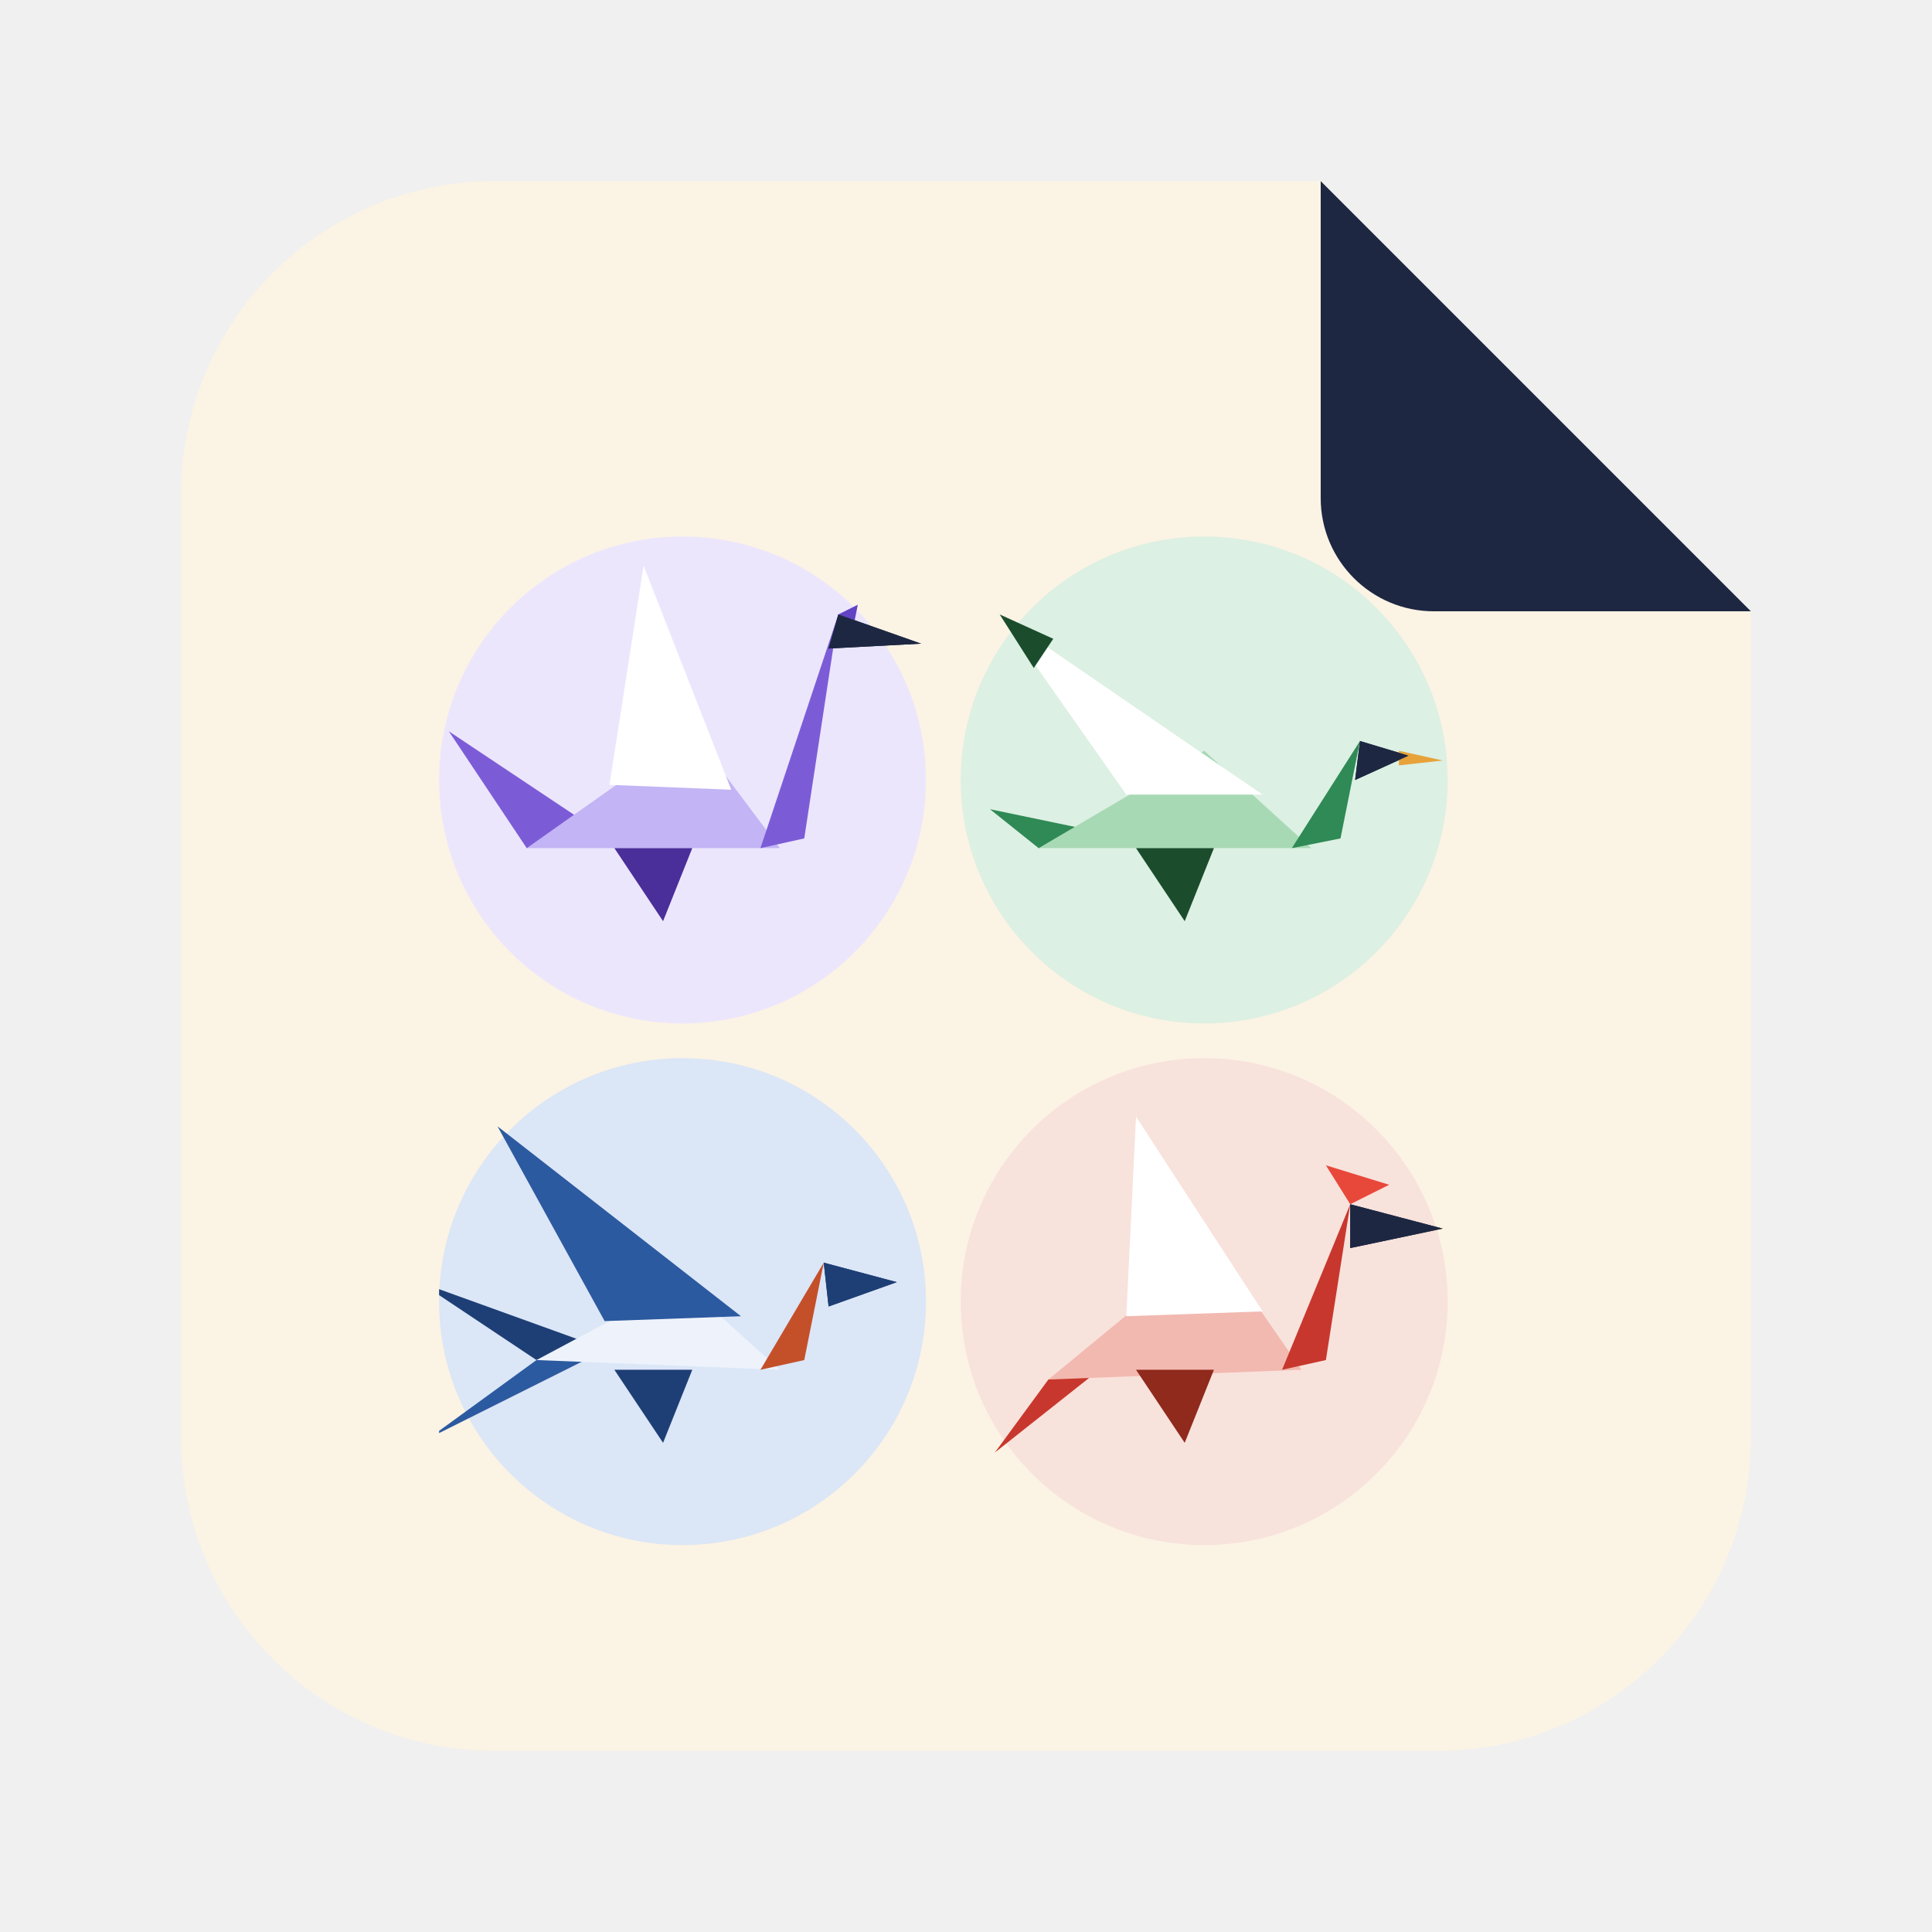
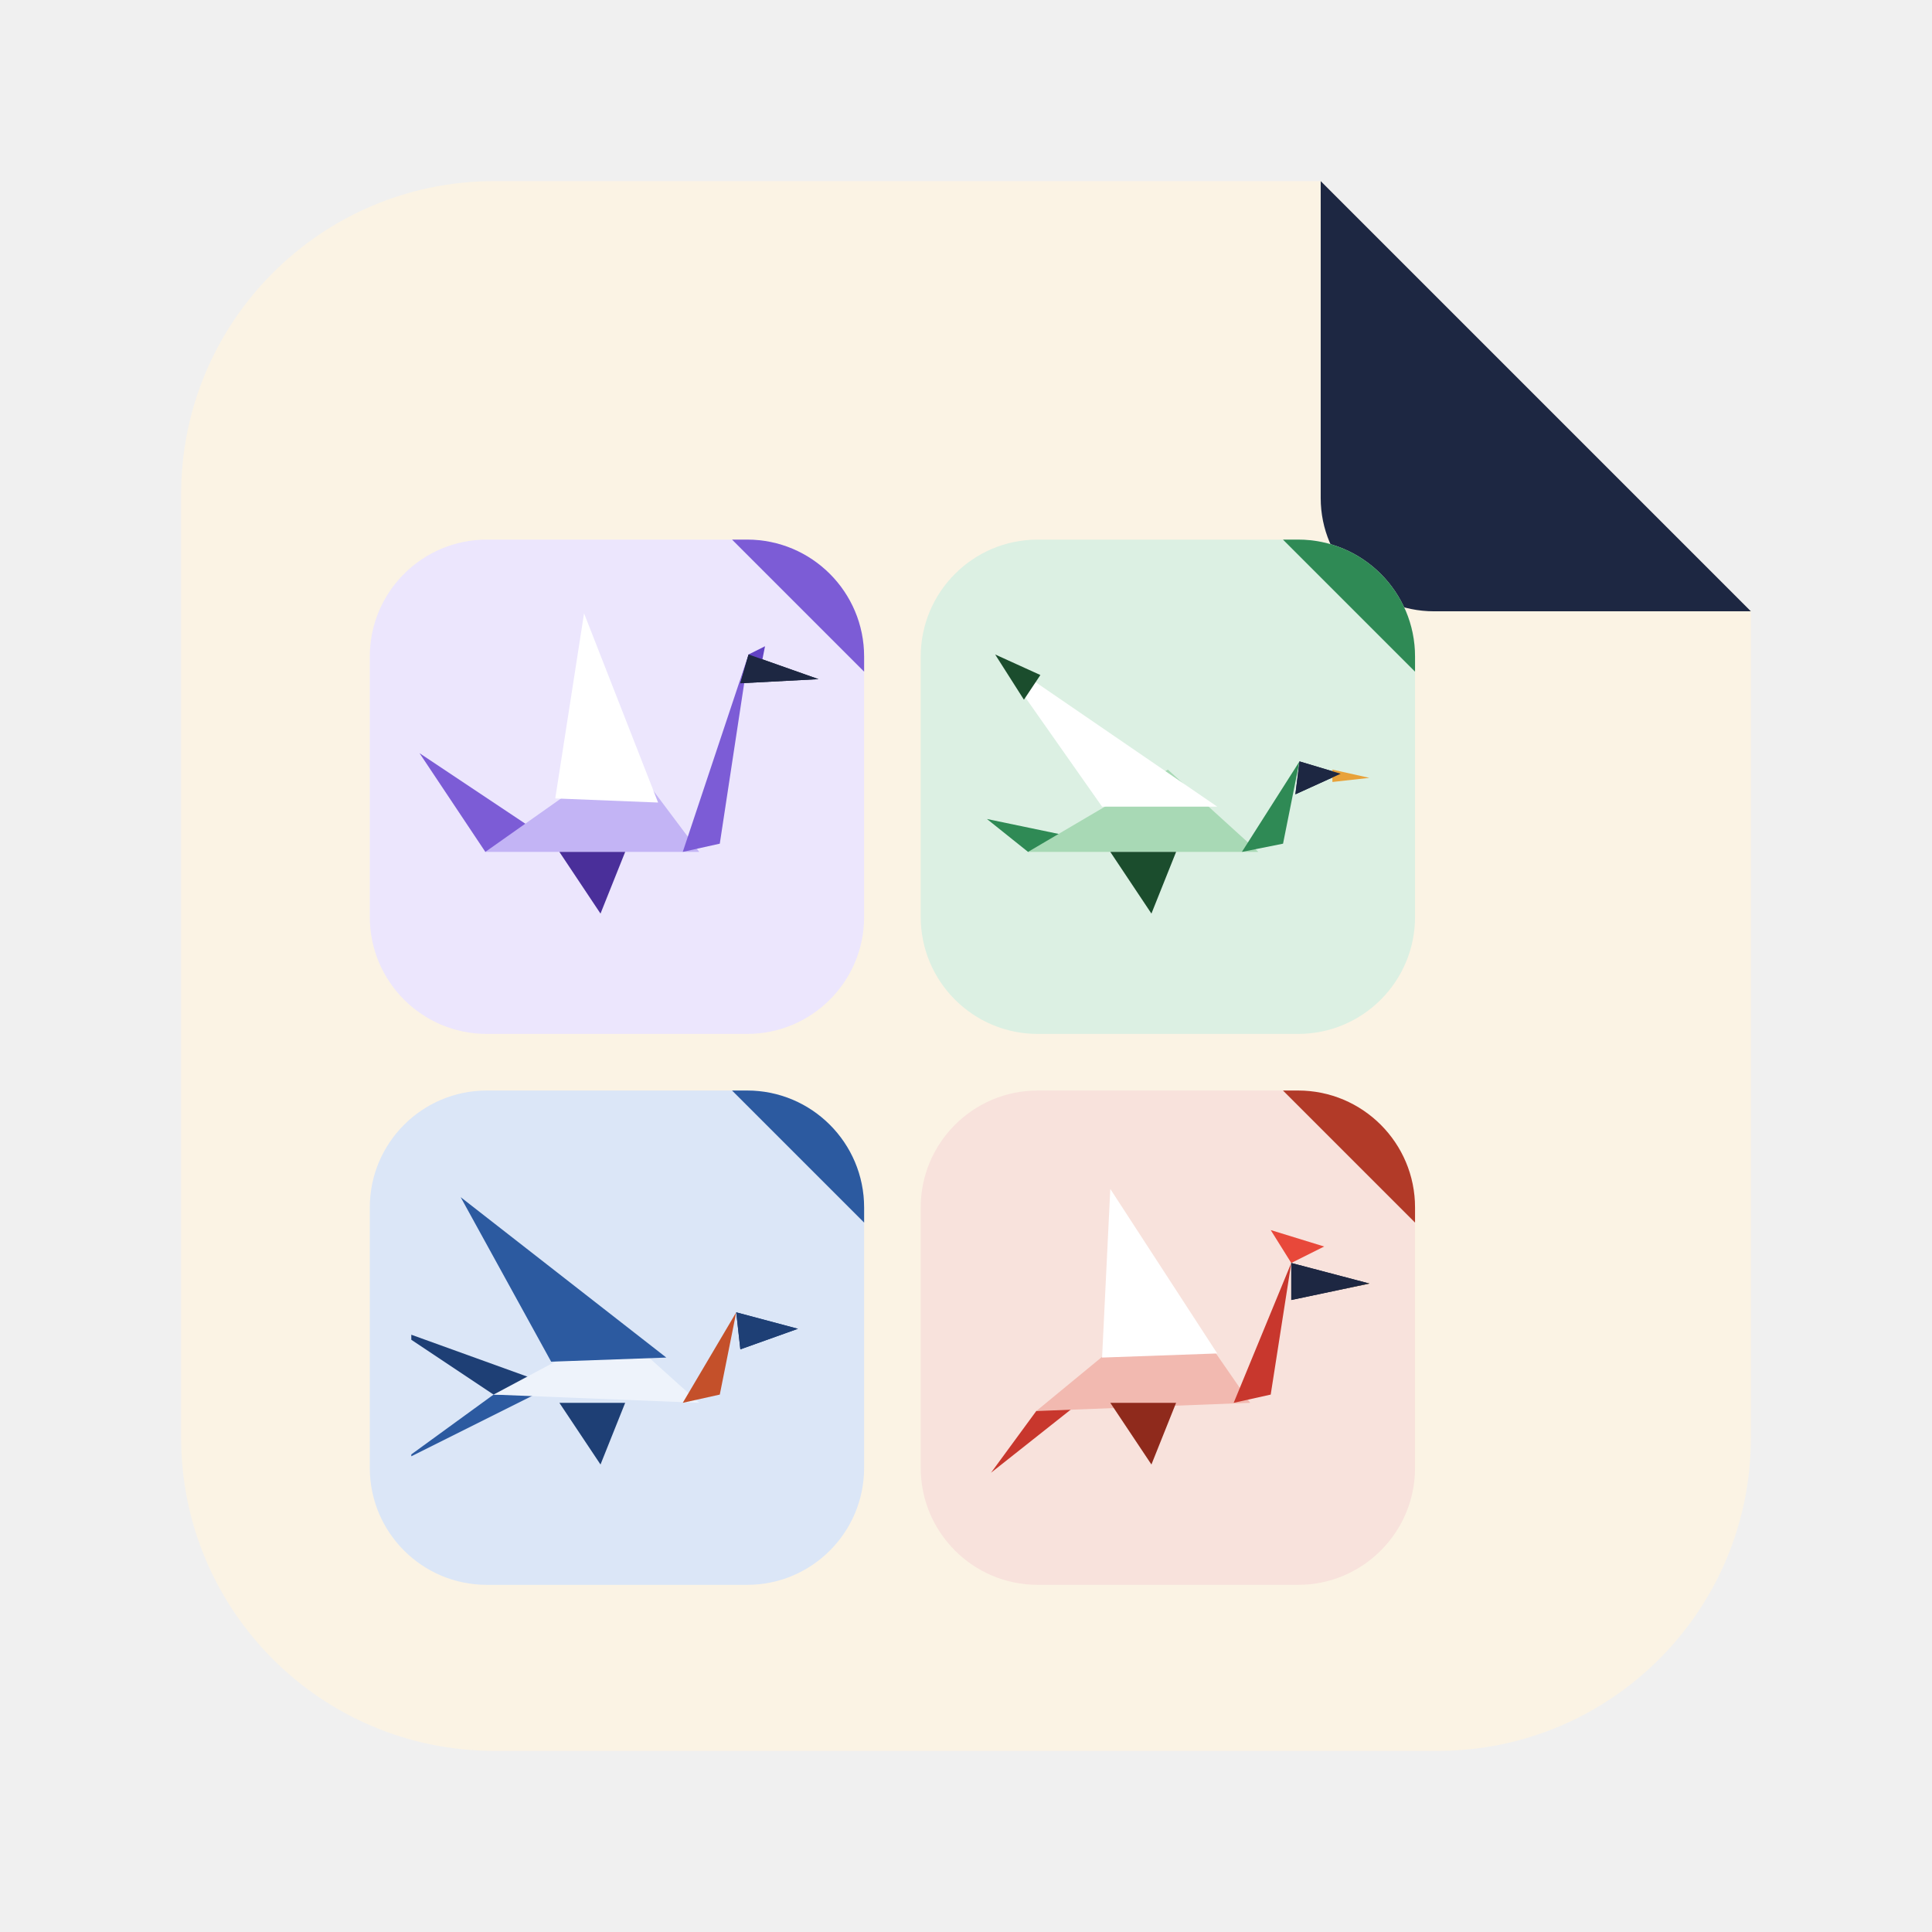
<svg xmlns="http://www.w3.org/2000/svg" viewBox="0 0 1024 1024" width="1024" height="1024">
  <path d="M262 96 H700 L928 324 V762 A166 166 0 0 1 762 928 H262 A166 166 0 0 1 96 762 V262 A166 166 0 0 1 262 96Z" fill="#fbf3e4" />
  <path d="M700 96 L928 324 H760 A60 60 0 0 1 700 264Z" fill="#1d2742" />
-   <g transform="translate(28.1408 52.1408) scale(0.9216)">
-     <circle cx="362" cy="392" r="140" fill="#ece6fd" />
-     <svg x="222" y="252" viewBox="0 0 100 100" width="280" height="280">
+   <g transform="translate(0 0) scale(1)">
+     <rect x="196" y="286" width="262" height="262" rx="62" fill="#ece6fd" />
+     <path d="M388 286 H396 A62 62 0 0 1 458 348 V356 Z" fill="#7c5cd6" />
+     <svg x="218" y="312" viewBox="0 0 100 100" width="218" height="218">
      <g>
        <g>
          <g transform="translate(46 78)">
            <g>
              <g transform="translate(-46 -78)">
                <polygon points="18,64 2,40 32,60" fill="#7c5cd6" />
                <polygon points="18,64 70,64 52,40" fill="#c3b4f5" />
                <polygon points="35,51 60,52 42,6" fill="#ffffff" />
                <polygon points="66,64 82,16 75,62" fill="#7c5cd6" />
                <polygon points="82,16 99,22 80,23" fill="#1d2742" />
                <polygon points="82,16 86,14 85,19" fill="#6243c4" />
                <polygon points="82,16 99,22 80,23" fill="#1d2742" />
                <polygon points="36,64 52,64 46,79" fill="#4a2f9a" />
              </g>
            </g>
          </g>
        </g>
      </g>
    </svg>
-     <circle cx="662" cy="392" r="140" fill="#dcf0e3" />
-     <svg x="522" y="252" viewBox="0 0 100 100" width="280" height="280">
+     <rect x="488" y="286" width="262" height="262" rx="62" fill="#dcf0e3" />
+     <path d="M680 286 H688 A62 62 0 0 1 750 348 V356 Z" fill="#2f8a55" />
+     <svg x="510" y="312" viewBox="0 0 100 100" width="218" height="218">
      <g>
        <g>
          <g transform="translate(46 78)">
            <g>
              <g transform="translate(-46 -78)">
                <polygon points="16,64 6,56 30,61" fill="#2f8a55" />
                <polygon points="16,64 72,64 50,44" fill="#a8d9b5" />
                <polygon points="34,53 62,53 8,16" fill="#ffffff" />
                <polygon points="8,16 19,21 15,27" fill="#1b4d2d" />
                <polygon points="68,64 82,42 78,62" fill="#2f8a55" />
                <polygon points="82,42 92,45 81,50" fill="#1d2742" />
                <polygon points="90,44 99,46 90,47" fill="#e8a23a" />
                <polygon points="84,44 86.5,44 85.5,46" fill="#ffffff" />
                <polygon points="82,42 92,45 81,50" fill="#1d2742" />
                <polygon points="36,64 52,64 46,79" fill="#1b4d2d" />
              </g>
            </g>
          </g>
        </g>
      </g>
    </svg>
-     <circle cx="362" cy="692" r="140" fill="#dbe6f7" />
-     <svg x="222" y="552" viewBox="0 0 100 100" width="280" height="280">
+     <rect x="196" y="578" width="262" height="262" rx="62" fill="#dbe6f7" />
+     <path d="M388 578 H396 A62 62 0 0 1 458 640 V648 Z" fill="#2c5aa0" />
+     <svg x="218" y="604" viewBox="0 0 100 100" width="218" height="218">
      <g>
        <g>
          <g transform="translate(46 78)">
            <g>
              <g transform="translate(-46 -78)">
                <polygon points="20,62 -4,46 32,59" fill="#1e3f75" />
                <polygon points="20,62 -2,78 30,62" fill="#2c5aa0" />
                <polygon points="20,62 70,64 50,46" fill="#eef3fb" />
                <polygon points="34,54 62,53 12,14" fill="#2c5aa0" />
                <polygon points="66,64 79,42 75,62" fill="#c4502a" />
                <polygon points="79,42 94,46 80,51" fill="#1e3f75" />
                <polygon points="83.5,44 86,44 85,46" fill="#ffffff" />
                <polygon points="79,42 94,46 80,51" fill="#1e3f75" />
                <polygon points="36,64 52,64 46,79" fill="#1e3f75" />
              </g>
            </g>
          </g>
        </g>
      </g>
    </svg>
-     <circle cx="662" cy="692" r="140" fill="#f8e2dc" />
-     <svg x="522" y="552" viewBox="0 0 100 100" width="280" height="280">
+     <rect x="488" y="578" width="262" height="262" rx="62" fill="#f8e2dc" />
+     <path d="M680 578 H688 A62 62 0 0 1 750 640 V648 Z" fill="#b23a28" />
+     <svg x="510" y="604" viewBox="0 0 100 100" width="218" height="218">
      <g>
        <g>
          <g transform="translate(46 78)">
            <g>
              <g transform="translate(-46 -78)">
                <polygon points="18,66 7,81 31,62" fill="#c8372d" />
                <polygon points="18,66 70,64 52,38" fill="#f2b9b0" />
                <polygon points="34,53 62,52 36,12" fill="#ffffff" />
                <polygon points="66,64 80,30 75,62" fill="#c8372d" />
                <polygon points="80,30 99,35 80,39" fill="#1d2742" />
                <polygon points="80,30 75,22 88,26" fill="#e8483a" />
                <polygon points="89,33 99,35 89,37" fill="#e0a63a" />
                <polygon points="80,30 99,35 80,39" fill="#1d2742" />
                <polygon points="36,64 52,64 46,79" fill="#8f2a1c" />
              </g>
            </g>
          </g>
        </g>
      </g>
    </svg>
  </g>
</svg>
